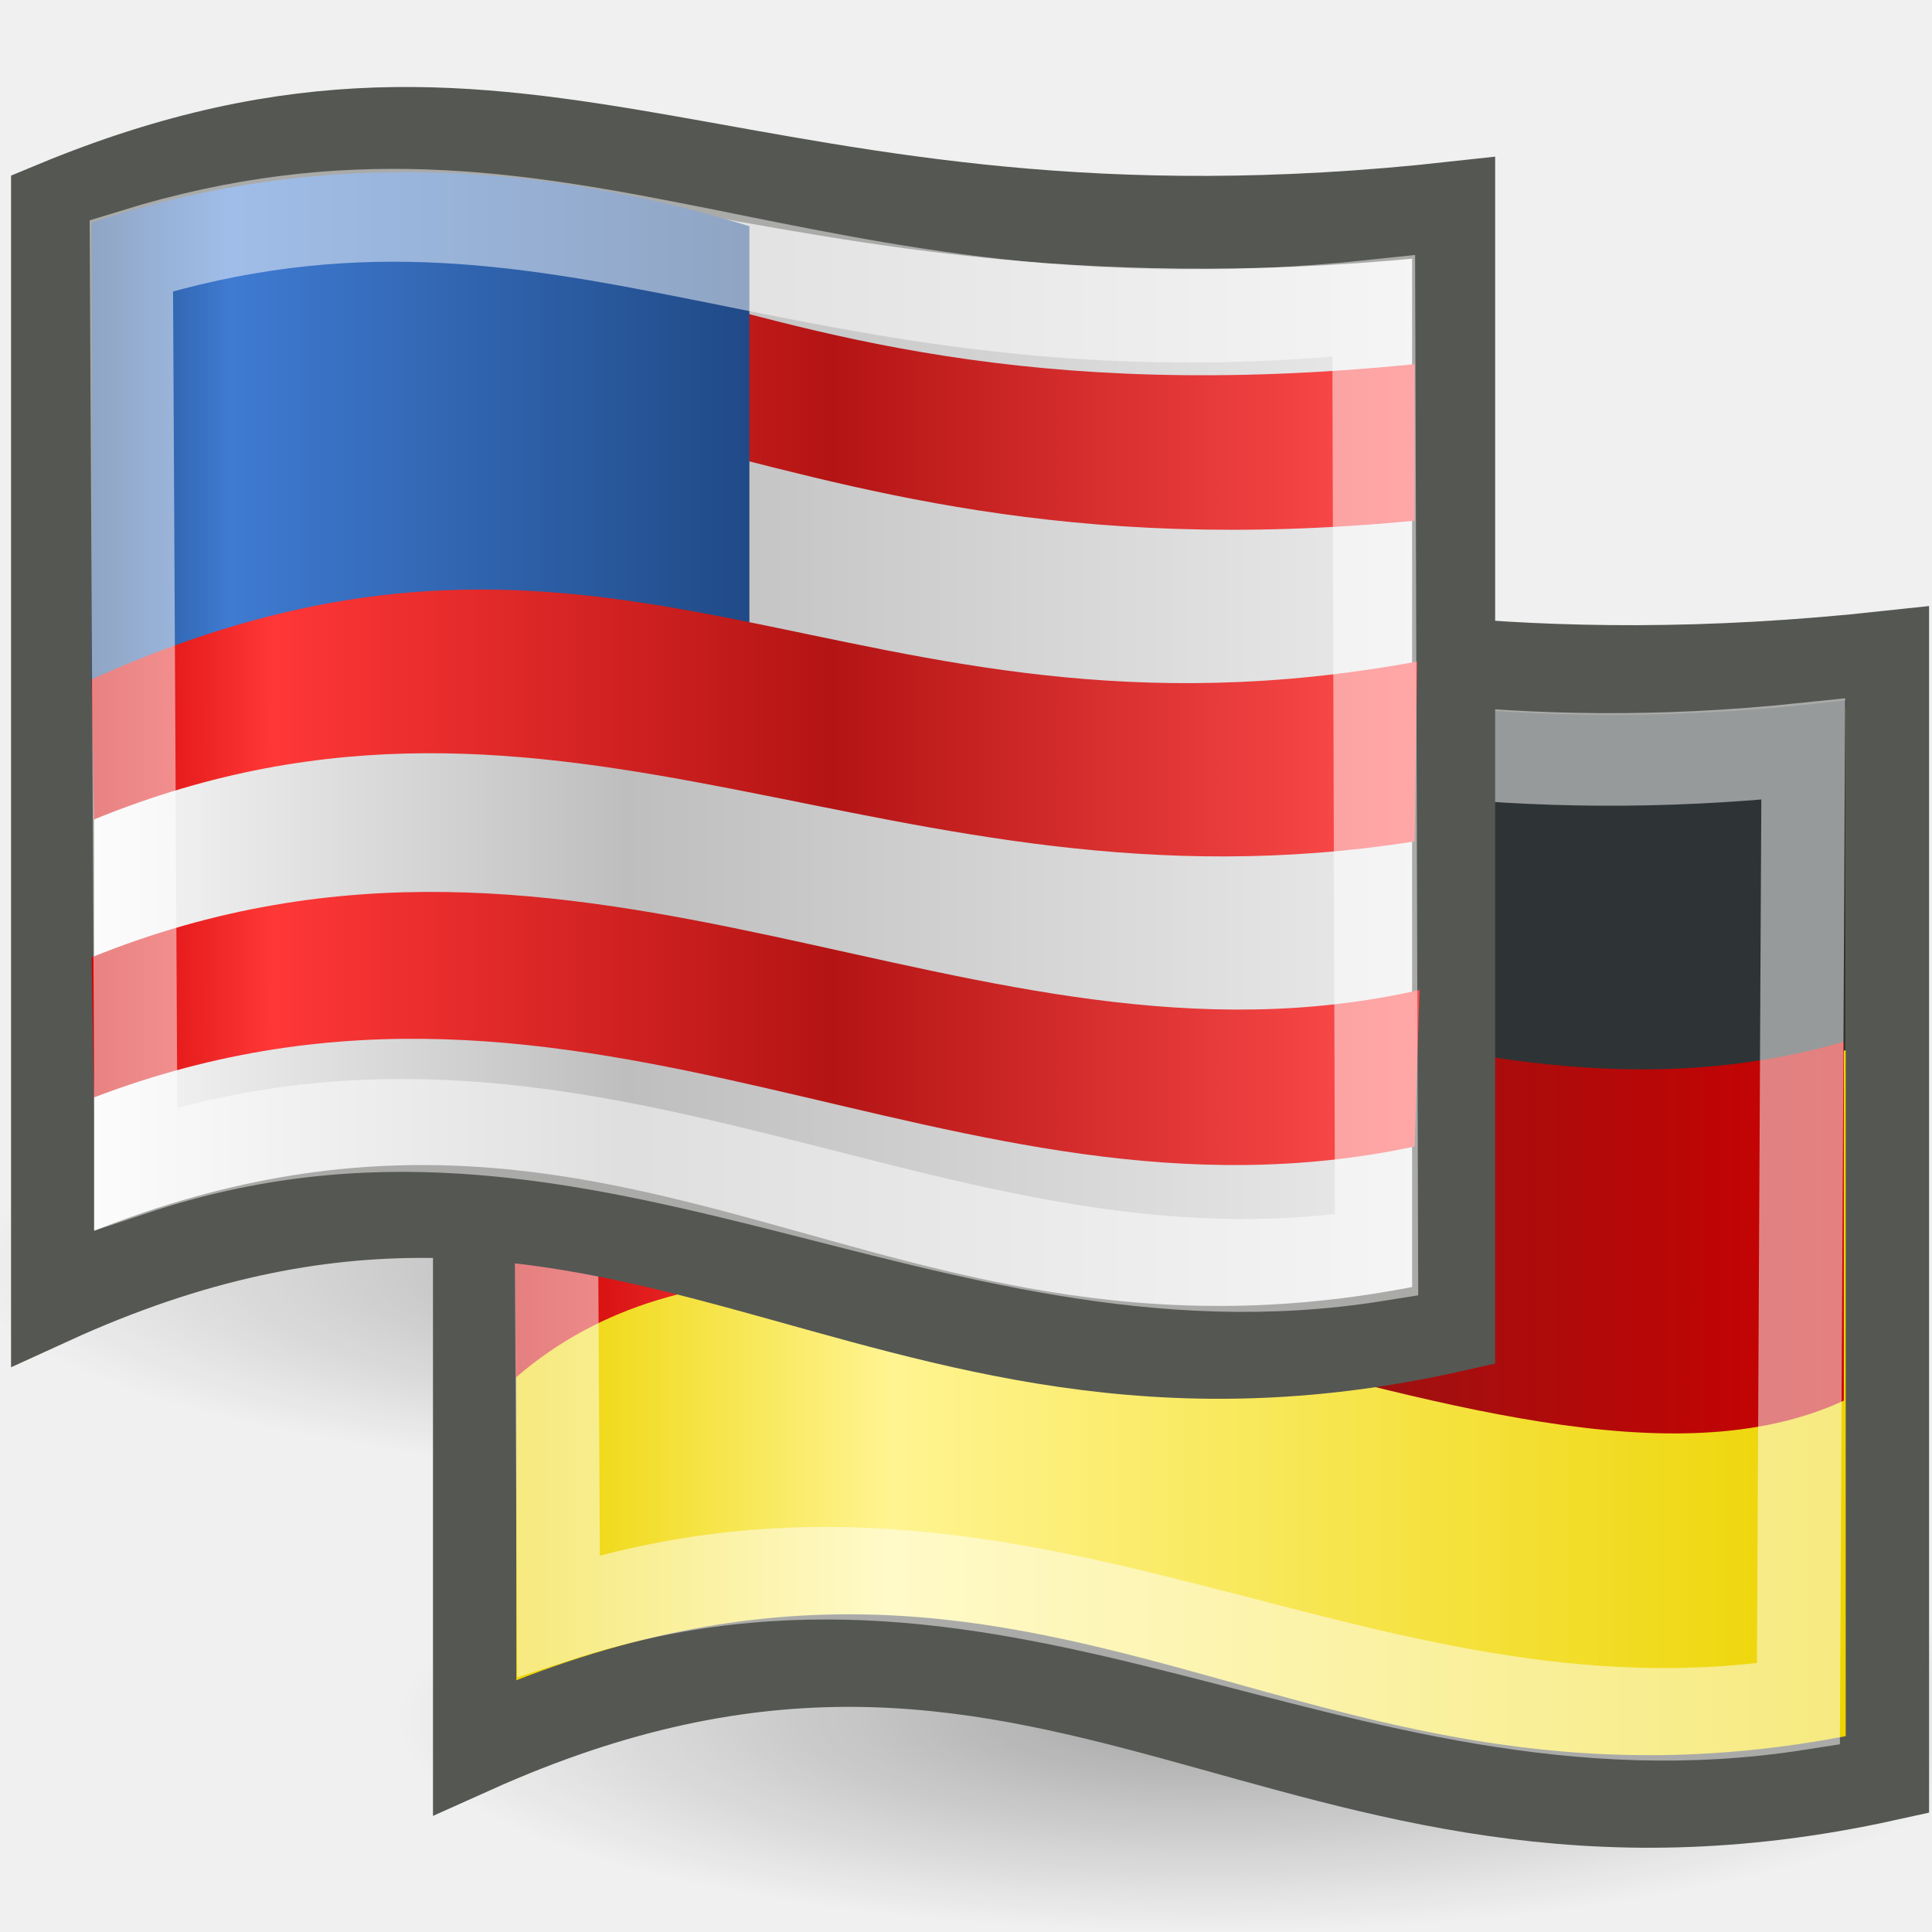
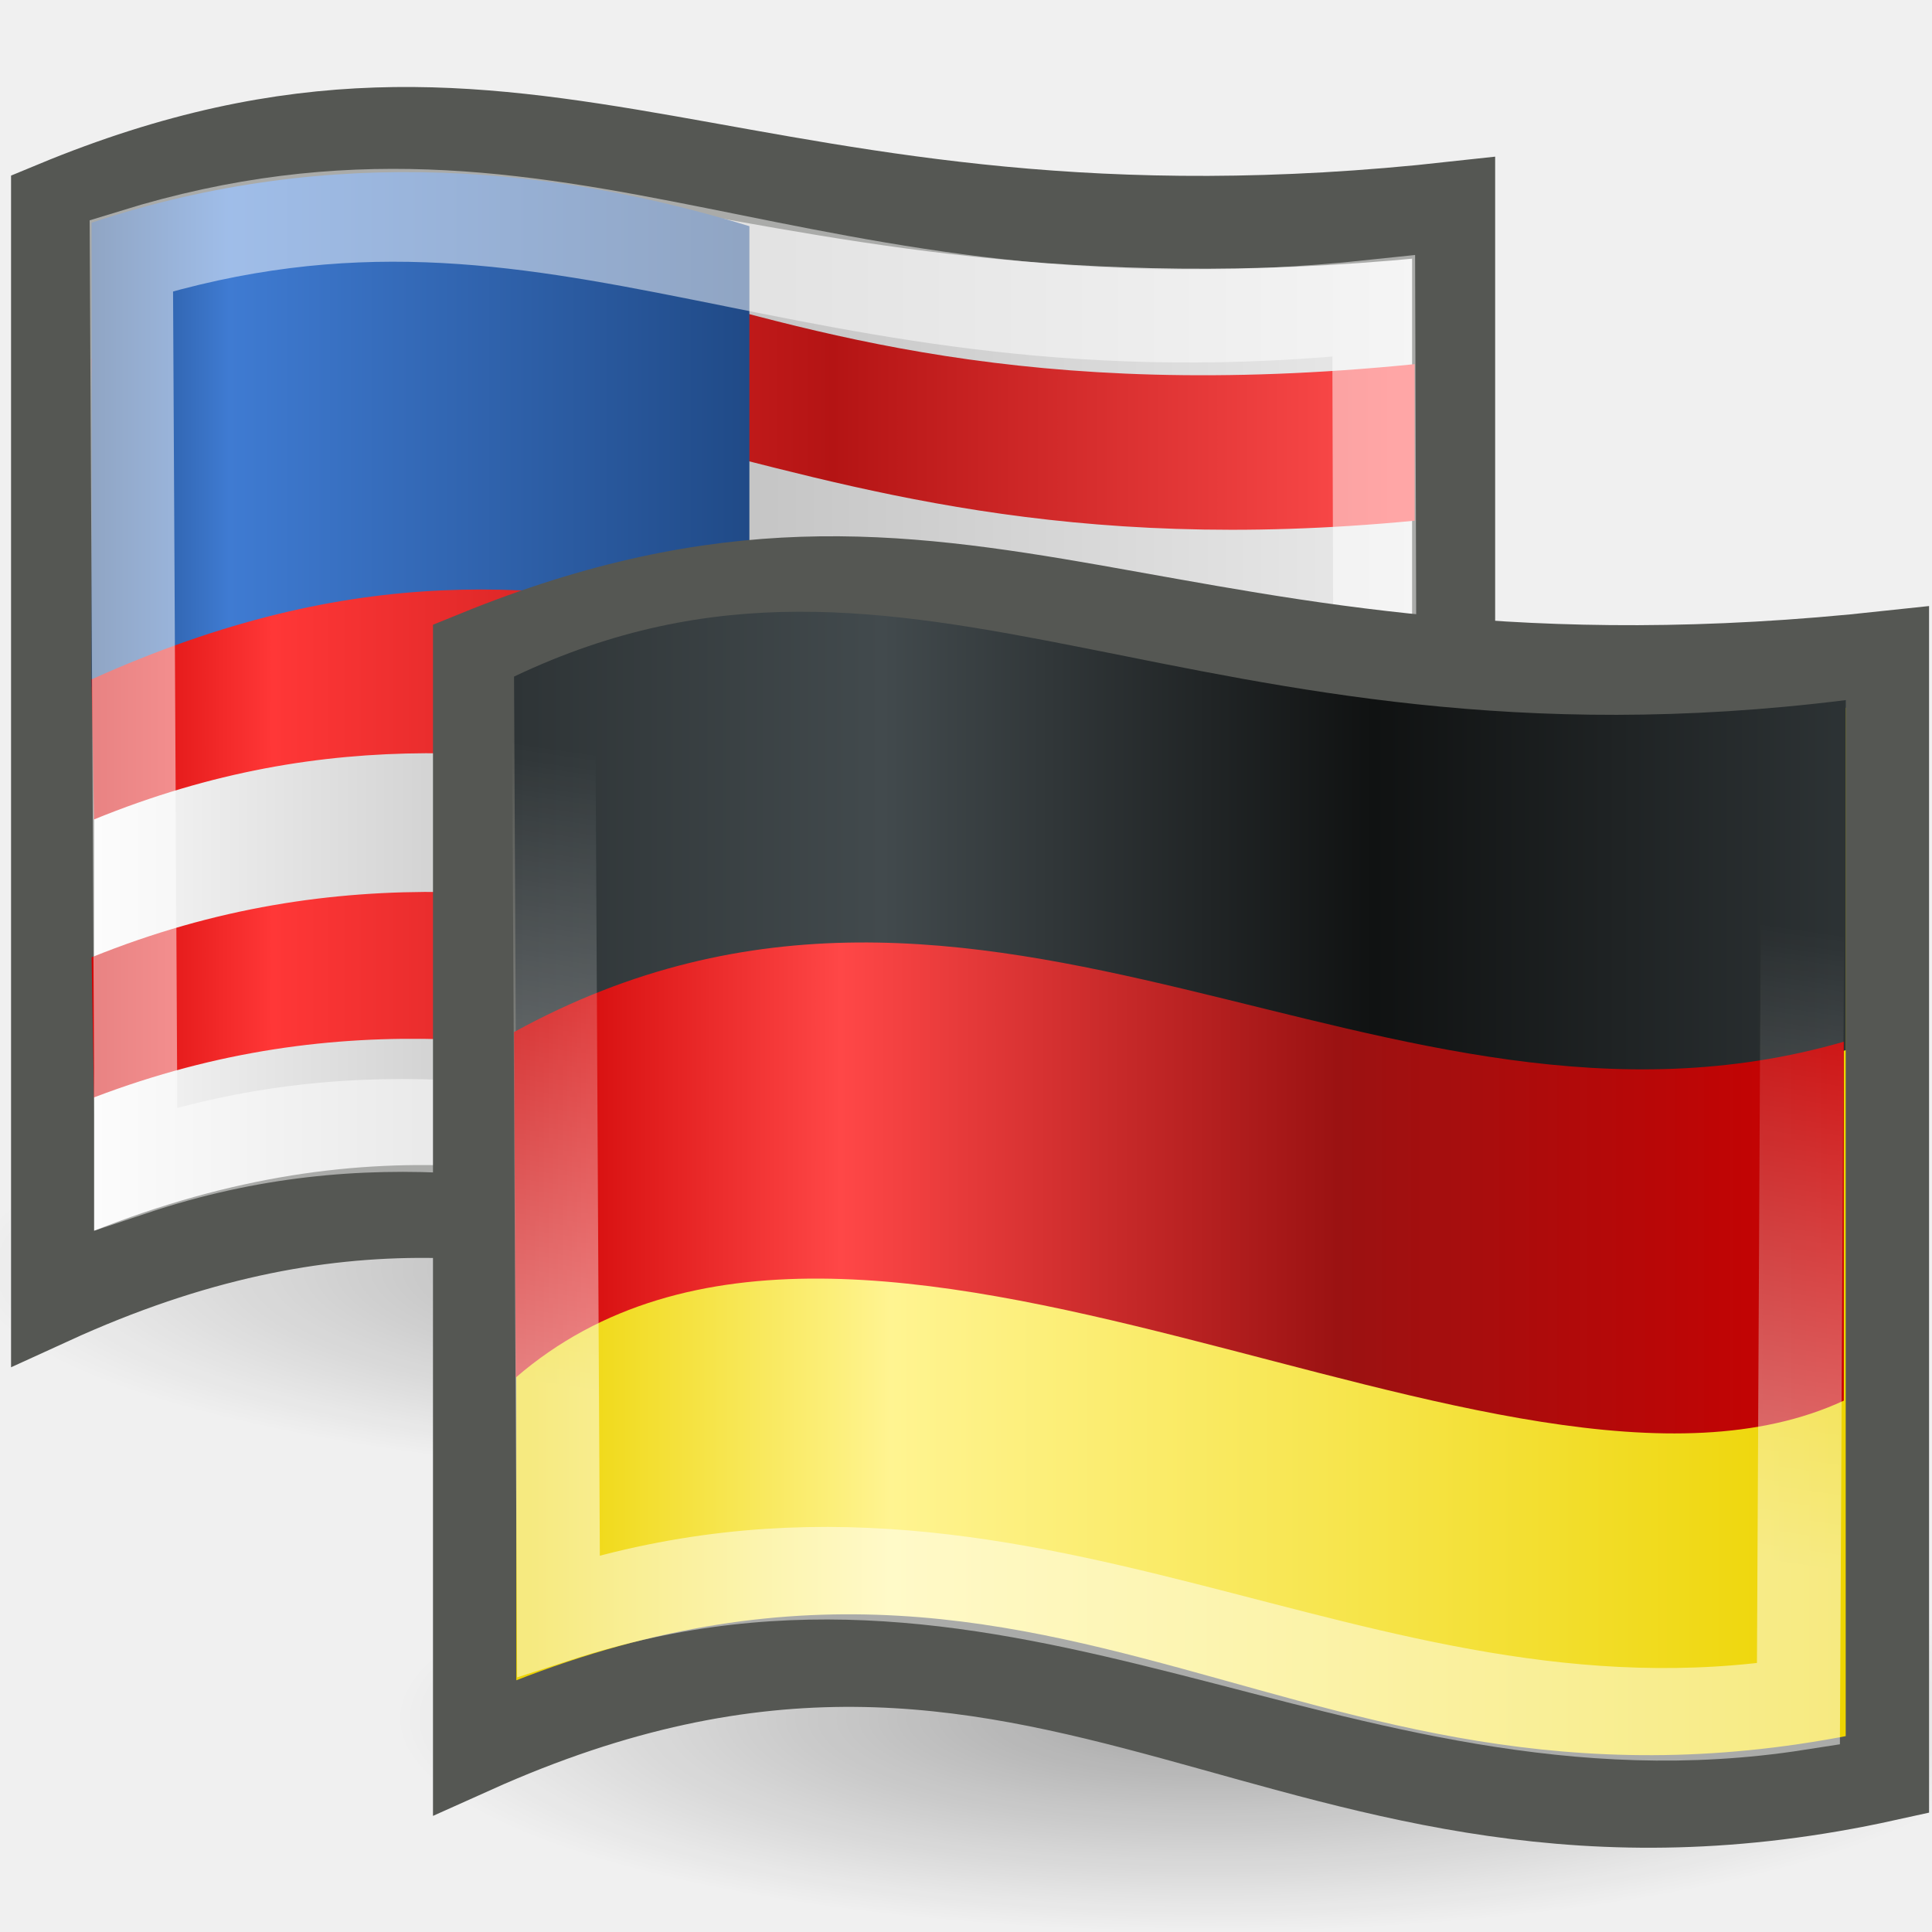
<svg xmlns="http://www.w3.org/2000/svg" xmlns:xlink="http://www.w3.org/1999/xlink" width="22" height="22" id="svg11300" version="1.0">
  <defs id="defs3">
+     <linearGradient id="linearGradient3242">
+       <stop style="stop-color:#ffffff;stop-opacity:1;" offset="0" id="stop3244" />
+       <stop style="stop-color:#ffffff;stop-opacity:0;" offset="1" id="stop3246" />
+     </linearGradient>
    <linearGradient id="linearGradient16591">
      <stop style="stop-color:#000000;stop-opacity:1;" offset="0" id="stop16593" />
      <stop style="stop-color:#000000;stop-opacity:0;" offset="1" id="stop16595" />
    </linearGradient>
    <linearGradient id="linearGradient16542">
      <stop style="stop-color:#2e3436;stop-opacity:1;" offset="0" id="stop16544" />
-       <stop id="stop16550" offset="0.273" style="stop-color:#7a888d;stop-opacity:1;" />
-       <stop style="stop-color:#2e3435;stop-opacity:1;" offset="0.636" id="stop16554" />
+       <stop id="stop16550" offset="0.273" style="stop-color:#424a4d;stop-opacity:1;" />
+       <stop style="stop-color:#101212;stop-opacity:1;" offset="0.636" id="stop16554" />
      <stop style="stop-color:#2e3436;stop-opacity:1;" offset="1" id="stop16546" />
    </linearGradient>
    <linearGradient id="linearGradient16532">
      <stop style="stop-color:#cc0000;stop-opacity:1;" offset="0" id="stop16534" />
      <stop id="stop16540" offset="0.242" style="stop-color:#ff4747;stop-opacity:1;" />
      <stop style="stop-color:#9b1212;stop-opacity:1;" offset="0.61" id="stop16552" />
      <stop style="stop-color:#cc0000;stop-opacity:1;" offset="1" id="stop16536" />
    </linearGradient>
    <linearGradient id="linearGradient16522">
      <stop style="stop-color:#edd400;stop-opacity:1;" offset="0" id="stop16524" />
      <stop id="stop16530" offset="0.273" style="stop-color:#fff491;stop-opacity:1;" />
      <stop style="stop-color:#edd400;stop-opacity:1;" offset="1" id="stop16526" />
    </linearGradient>
    <linearGradient id="linearGradient16494">
      <stop style="stop-color:#204a87;stop-opacity:1;" offset="0" id="stop16496" />
      <stop id="stop16502" offset="0.212" style="stop-color:#3f7bd2;stop-opacity:1;" />
      <stop style="stop-color:#204a87;stop-opacity:1;" offset="1" id="stop16498" />
    </linearGradient>
    <linearGradient id="linearGradient16468">
      <stop style="stop-color:#cc0000;stop-opacity:1;" offset="0" id="stop16470" />
      <stop id="stop16476" offset="0.152" style="stop-color:#ff3737;stop-opacity:1;" />
      <stop style="stop-color:#b41414;stop-opacity:1;" offset="0.576" id="stop16478" />
      <stop style="stop-color:#ff4c4c;stop-opacity:1;" offset="1" id="stop16472" />
    </linearGradient>
    <linearGradient id="linearGradient16451">
      <stop style="stop-color:#ffffff;stop-opacity:1;" offset="0" id="stop16453" />
      <stop id="stop16459" offset="0.424" style="stop-color:#bebebe;stop-opacity:1;" />
      <stop style="stop-color:#ebebeb;stop-opacity:1;" offset="1" id="stop16455" />
    </linearGradient>
    <linearGradient xlink:href="#linearGradient16451" id="linearGradient16577" gradientUnits="userSpaceOnUse" gradientTransform="matrix(0.98006,0,0,1,0.116103,-1.013404e-15)" x1="0.914" y1="16.711" x2="37.623" y2="16.711" />
    <linearGradient xlink:href="#linearGradient16468" id="linearGradient16579" gradientUnits="userSpaceOnUse" x1="2" y1="23.791" x2="36" y2="23.791" gradientTransform="matrix(1,0,0,1.411804,-1.515172e-16,-10.1146)" />
    <linearGradient xlink:href="#linearGradient16494" id="linearGradient16587" gradientUnits="userSpaceOnUse" x1="2" y1="8.502" x2="19" y2="8.502" gradientTransform="translate(0.442326,0.315947)" />
    <radialGradient xlink:href="#linearGradient16591" id="radialGradient4595" gradientUnits="userSpaceOnUse" gradientTransform="matrix(1,0,0,0.439791,2.091425e-15,20.94813)" cx="11.579" cy="37.393" fx="11.579" fy="37.393" r="16.882" />
    <linearGradient xlink:href="#linearGradient16468" id="linearGradient5598" gradientUnits="userSpaceOnUse" gradientTransform="matrix(1,0,0,1.411804,-1.360944e-16,-17.14025)" x1="2" y1="23.791" x2="36" y2="23.791" />
    <linearGradient xlink:href="#linearGradient16468" id="linearGradient5602" gradientUnits="userSpaceOnUse" gradientTransform="matrix(1,0,0,1.411804,-1.28383e-16,-24.52471)" x1="2" y1="23.791" x2="36" y2="23.791" />
    <radialGradient xlink:href="#linearGradient16591" id="radialGradient5675" gradientUnits="userSpaceOnUse" gradientTransform="matrix(1,0,0,0.439791,1.663318e-14,20.94813)" cx="11.579" cy="37.393" fx="11.579" fy="37.393" r="16.882" />
    <linearGradient xlink:href="#linearGradient16522" id="linearGradient5677" gradientUnits="userSpaceOnUse" gradientTransform="matrix(0.50002,0,0,0.494545,19.91112,-1.219349)" x1="-84.438" y1="20.82" x2="-50.913" y2="20.82" />
    <linearGradient xlink:href="#linearGradient16542" id="linearGradient5679" gradientUnits="userSpaceOnUse" gradientTransform="matrix(0.500005,0,0,0.50134,-28.48511,-6.673407)" x1="11.977" y1="21.724" x2="46.139" y2="21.724" />
    <linearGradient xlink:href="#linearGradient16532" id="linearGradient5681" gradientUnits="userSpaceOnUse" gradientTransform="matrix(0.500005,0,0,0.494545,-28.48511,-6.52154)" x1="11.977" y1="29.749" x2="46.139" y2="29.749" />
+     <linearGradient xlink:href="#linearGradient3242" id="linearGradient3248" x1="-14.095" y1="11.686" x2="-13.163" y2="4.561" gradientUnits="userSpaceOnUse" />
  </defs>
  <g id="layer1">
    <path transform="matrix(0.608472,0,0,0.32754,2.873371,2.206154)" d="M 28.461 37.393 A 16.882 7.425 0 1 1  -5.303,37.393 A 16.882 7.425 0 1 1  28.461 37.393 z" id="path4593" style="opacity:0.313;color:#000000;fill:url(#radialGradient4595);fill-opacity:1;fill-rule:evenodd;stroke:none;stroke-width:1;stroke-linecap:butt;stroke-linejoin:miter;marker:none;marker-start:none;marker-mid:none;marker-end:none;stroke-miterlimit:4;stroke-dasharray:none;stroke-dashoffset:0;stroke-opacity:1;visibility:visible;display:block;overflow:visible" />
-     <g id="g5668" transform="matrix(0.900477,0,0,1,26.11145,5.114152)">
-       <path transform="matrix(0.608472,0,0,0.32754,-20.77309,2.206154)" d="M 28.461 37.393 A 16.882 7.425 0 1 1  -5.303,37.393 A 16.882 7.425 0 1 1  28.461 37.393 z" id="path5604" style="opacity:0.313;color:#000000;fill:url(#radialGradient5675);fill-opacity:1;fill-rule:evenodd;stroke:none;stroke-width:1;stroke-linecap:butt;stroke-linejoin:miter;marker:none;marker-start:none;marker-mid:none;marker-end:none;stroke-miterlimit:4;stroke-dasharray:none;stroke-dashoffset:0;stroke-opacity:1;visibility:visible;display:block;overflow:visible" />
-       <path style="opacity:1;color:#000000;fill:url(#linearGradient5677);fill-opacity:1;fill-rule:evenodd;stroke:#555753;stroke-width:1.054;stroke-linecap:butt;stroke-linejoin:miter;marker:none;marker-start:none;marker-mid:none;marker-end:none;stroke-miterlimit:4;stroke-dasharray:none;stroke-dashoffset:0;stroke-opacity:1;visibility:visible;display:block;overflow:visible" d="M -22.995,2.368 C -16.729,0.07 -14.327,3.267 -5.13,2.368 L -5.13,15.094 C -12.763,16.612 -15.68,11.822 -22.995,14.782 L -22.995,2.368 z " id="path5608" />
-       <path style="color:#000000;fill:url(#linearGradient5679);fill-opacity:1;fill-rule:evenodd;stroke:none;stroke-width:1;stroke-linecap:butt;stroke-linejoin:miter;marker:none;marker-start:none;marker-mid:none;marker-end:none;stroke-miterlimit:4;stroke-dasharray:none;stroke-dashoffset:0;stroke-opacity:1;visibility:visible;display:block;overflow:visible" d="M -22.497,2.59 L -22.475,6.667 C -16.397,4.691 -11.917,8.265 -5.656,6.845 L -5.656,2.858 C -13.944,3.791 -17.445,0.43 -22.497,2.59 z " id="path5660" />
-       <path id="path5662" d="M -22.497,6.638 L -22.475,10.572 C -18.144,7.207 -9.967,12.627 -5.681,10.835 L -5.681,6.748 C -11.489,8.26 -16.506,3.676 -22.497,6.638 z " style="color:#000000;fill:url(#linearGradient5681);fill-opacity:1;fill-rule:evenodd;stroke:none;stroke-width:1;stroke-linecap:butt;stroke-linejoin:miter;marker:none;marker-start:none;marker-mid:none;marker-end:none;stroke-miterlimit:4;stroke-dasharray:none;stroke-dashoffset:0;stroke-opacity:1;visibility:visible;display:block;overflow:visible" />
-       <path id="path5618" d="M -21.996,2.933 C -16.437,1.421 -13.589,4.111 -6.194,3.417 L -6.255,14.29 C -11.872,15.08 -16.043,11.554 -21.935,13.284 L -21.996,2.933 z " style="opacity:0.5;color:#000000;fill:none;fill-opacity:1;fill-rule:evenodd;stroke:#ffffff;stroke-width:1.054;stroke-linecap:butt;stroke-linejoin:miter;marker:none;marker-start:none;marker-mid:none;marker-end:none;stroke-miterlimit:4;stroke-dashoffset:0;stroke-opacity:1;visibility:visible;display:block;overflow:visible" />
-     </g>
    <g id="g16568" transform="matrix(0.442295,0,0,0.494545,-6.561542e-2,0.310573)">
      <path id="rect15576" d="M 1.502,4.159 C 14.033,-0.486 19.182,5.978 37.573,4.159 L 37.573,29.894 C 22.308,32.962 16.131,23.277 1.502,29.262 L 1.502,4.159 z " style="color:#000000;fill:url(#linearGradient16577);fill-opacity:1;fill-rule:evenodd;stroke:#555753;stroke-width:2.138;stroke-linecap:butt;stroke-linejoin:miter;marker:none;marker-start:none;marker-mid:none;marker-end:none;stroke-miterlimit:4;stroke-dashoffset:0;stroke-opacity:1;visibility:visible;display:block;overflow:visible" />
      <path id="path16466" d="M 2.569,24.64 C 15.327,20.291 24.631,28.045 36.569,25.771 L 36.695,22.167 C 25.188,24.501 15.275,16.794 2.506,21.415 L 2.569,24.64 z " style="opacity:1;color:#000000;fill:url(#linearGradient16579);fill-opacity:1;fill-rule:evenodd;stroke:none;stroke-width:1;stroke-linecap:butt;stroke-linejoin:miter;marker:none;marker-start:none;marker-mid:none;marker-end:none;stroke-miterlimit:4;stroke-dasharray:none;stroke-dashoffset:0;stroke-opacity:1;visibility:visible;display:block;overflow:visible" />
      <path id="path5600" d="M 2.569,10.855 C 14.727,5.076 18.536,12.92 36.569,11.361 L 36.569,7.757 C 16.568,9.555 14.475,1.044 2.506,7.631 L 2.569,10.855 z " style="opacity:1;color:#000000;fill:url(#linearGradient5602);fill-opacity:1;fill-rule:evenodd;stroke:none;stroke-width:1;stroke-linecap:butt;stroke-linejoin:miter;marker:none;marker-start:none;marker-mid:none;marker-end:none;stroke-miterlimit:4;stroke-dasharray:none;stroke-dashoffset:0;stroke-opacity:1;visibility:visible;display:block;overflow:visible" />
      <path id="path16492" d="M 2.506,4.5 C 2.506,4.5 2.506,15.191 2.506,15.191 C 6.971,13.495 12.453,13.229 19.442,13.942 L 19.442,4.58 C 14.617,3.262 8.786,2.642 2.506,4.5 z " style="opacity:1;color:#000000;fill:url(#linearGradient16587);fill-opacity:1;fill-rule:evenodd;stroke:none;stroke-width:1;stroke-linecap:butt;stroke-linejoin:miter;marker:none;marker-start:none;marker-mid:none;marker-end:none;stroke-miterlimit:4;stroke-dasharray:none;stroke-dashoffset:0;stroke-opacity:1;visibility:visible;display:block;overflow:visible" />
      <path style="opacity:1;color:#000000;fill:url(#linearGradient5598);fill-opacity:1;fill-rule:evenodd;stroke:none;stroke-width:1;stroke-linecap:butt;stroke-linejoin:miter;marker:none;marker-start:none;marker-mid:none;marker-end:none;stroke-miterlimit:4;stroke-dasharray:none;stroke-dashoffset:0;stroke-opacity:1;visibility:visible;display:block;overflow:visible" d="M 2.569,18.24 C 14.727,13.801 23.033,20.662 36.569,18.745 L 36.632,14.605 C 21.927,17.029 16.174,9.501 2.506,15.015 L 2.569,18.24 z " id="path5596" />
      <path style="opacity:0.5;color:#000000;fill:none;fill-opacity:1;fill-rule:evenodd;stroke:#ffffff;stroke-width:2.138;stroke-linecap:butt;stroke-linejoin:miter;marker:none;marker-start:none;marker-mid:none;marker-end:none;stroke-miterlimit:4;stroke-dashoffset:0;stroke-opacity:1;visibility:visible;display:block;overflow:visible" d="M 3.53,5.258 C 14.644,2.189 20.731,7.83 35.516,6.419 L 35.589,28.271 C 24.36,29.874 15.431,22.76 3.652,26.273 L 3.53,5.258 z " id="path16462" />
    </g>
+     <g id="g5668" transform="matrix(0.900477,0,0,1,26.11145,5.114152)">
+       <path transform="matrix(0.608472,0,0,0.32754,-20.77309,2.206154)" d="M 28.461 37.393 A 16.882 7.425 0 1 1  -5.303,37.393 A 16.882 7.425 0 1 1  28.461 37.393 z" id="path5604" style="opacity:0.313;color:#000000;fill:url(#radialGradient5675);fill-opacity:1;fill-rule:evenodd;stroke:none;stroke-width:1;stroke-linecap:butt;stroke-linejoin:miter;marker:none;marker-start:none;marker-mid:none;marker-end:none;stroke-miterlimit:4;stroke-dasharray:none;stroke-dashoffset:0;stroke-opacity:1;visibility:visible;display:block;overflow:visible" />
+       <path style="opacity:1;color:#000000;fill:url(#linearGradient5677);fill-opacity:1;fill-rule:evenodd;stroke:#555753;stroke-width:1.054;stroke-linecap:butt;stroke-linejoin:miter;marker:none;marker-start:none;marker-mid:none;marker-end:none;stroke-miterlimit:4;stroke-dasharray:none;stroke-dashoffset:0;stroke-opacity:1;visibility:visible;display:block;overflow:visible" d="M -22.995,2.368 C -16.729,0.07 -14.327,3.267 -5.13,2.368 L -5.13,15.094 C -12.763,16.612 -15.68,11.822 -22.995,14.782 L -22.995,2.368 z " id="path5608" />
+       <path style="color:#000000;fill:url(#linearGradient5679);fill-opacity:1;fill-rule:evenodd;stroke:none;stroke-width:1;stroke-linecap:butt;stroke-linejoin:miter;marker:none;marker-start:none;marker-mid:none;marker-end:none;stroke-miterlimit:4;stroke-dasharray:none;stroke-dashoffset:0;stroke-opacity:1;visibility:visible;display:block;overflow:visible" d="M -22.497,2.59 L -22.475,6.667 C -16.397,4.691 -11.917,8.265 -5.656,6.845 L -5.656,2.858 C -13.944,3.791 -17.445,0.43 -22.497,2.59 z " id="path5660" />
+       <path id="path5662" d="M -22.497,6.638 L -22.475,10.572 C -18.144,7.207 -9.967,12.627 -5.681,10.835 L -5.681,6.748 C -11.489,8.26 -16.506,3.676 -22.497,6.638 z " style="color:#000000;fill:url(#linearGradient5681);fill-opacity:1;fill-rule:evenodd;stroke:none;stroke-width:1;stroke-linecap:butt;stroke-linejoin:miter;marker:none;marker-start:none;marker-mid:none;marker-end:none;stroke-miterlimit:4;stroke-dasharray:none;stroke-dashoffset:0;stroke-opacity:1;visibility:visible;display:block;overflow:visible" />
+       <path id="path5618" d="M -21.996,2.933 C -16.437,1.421 -13.589,4.111 -6.194,3.417 L -6.255,14.29 C -11.872,15.08 -16.043,11.554 -21.935,13.284 L -21.996,2.933 z " style="opacity:0.5;color:#000000;fill:none;fill-opacity:1;fill-rule:evenodd;stroke:url(#linearGradient3248);stroke-width:1.054;stroke-linecap:butt;stroke-linejoin:miter;marker:none;marker-start:none;marker-mid:none;marker-end:none;stroke-miterlimit:4;stroke-dashoffset:0;stroke-opacity:1;visibility:visible;display:block;overflow:visible" />
+     </g>
  </g>
</svg>
